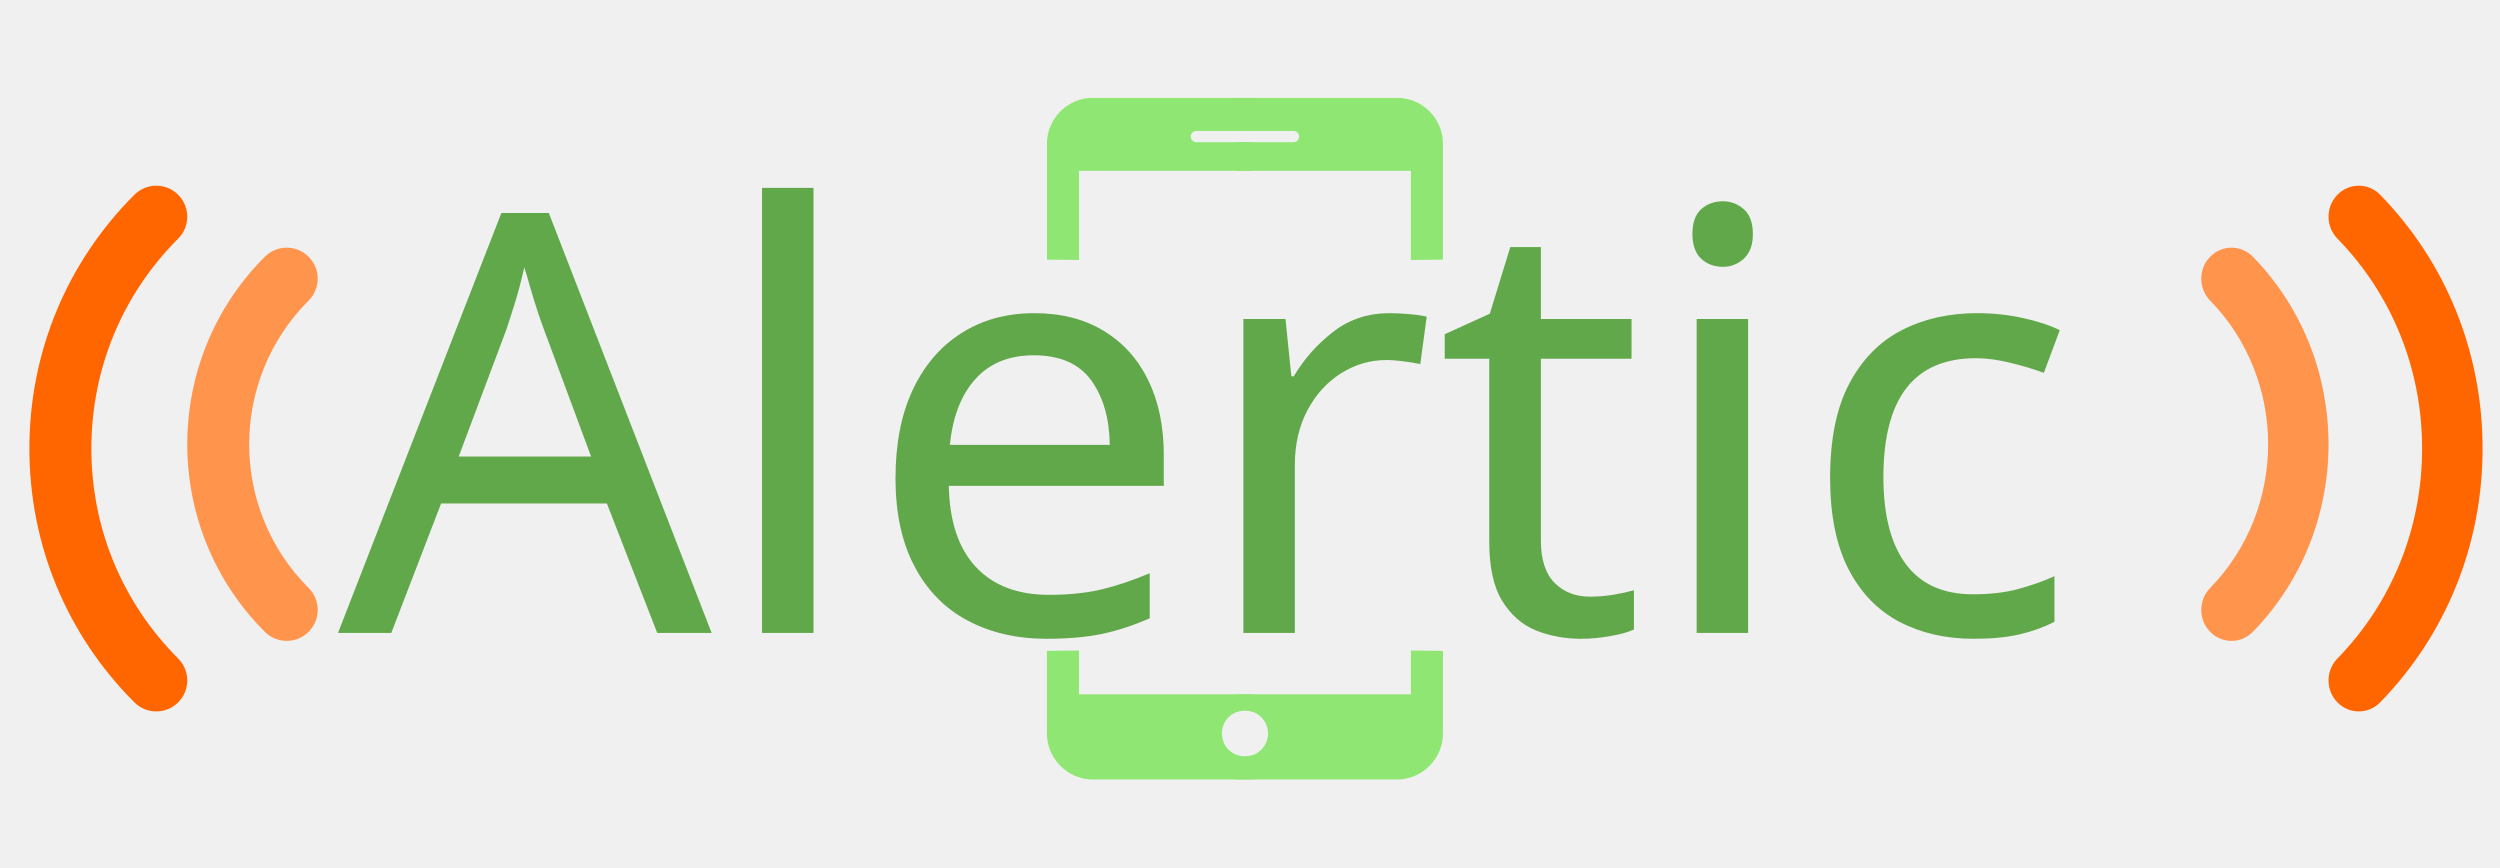
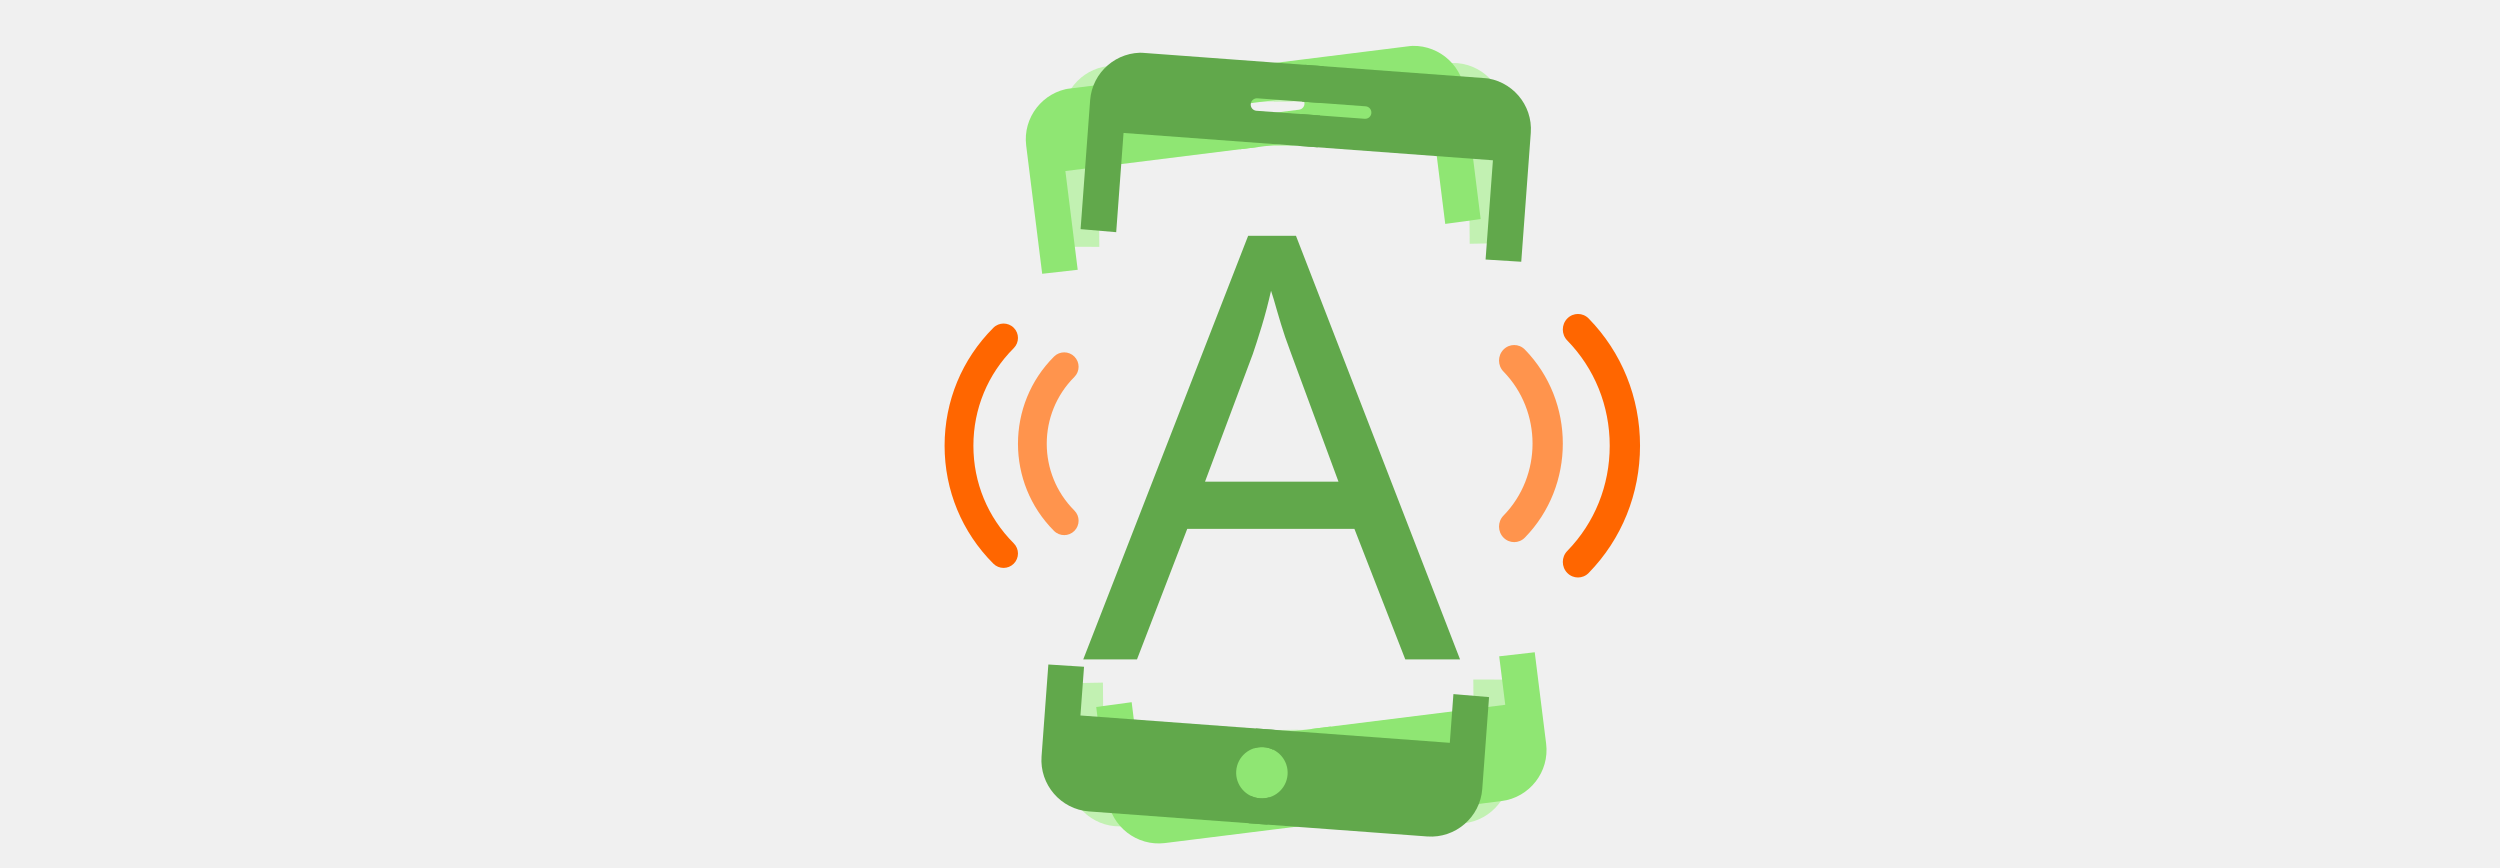
<svg xmlns="http://www.w3.org/2000/svg" fill="#ffffff" width="357.25px" height="124px" viewBox="0 0 357.25 124" version="1.1" id="svg14">
  <defs id="defs18">
    <clipPath clipPathUnits="userSpaceOnUse" id="clipPath1959">
      <rect style="opacity:1;fill:#ff6600;fill-opacity:0.46;stroke:none;stroke-width:0.42;stroke-miterlimit:4;stroke-dasharray:none;stroke-dashoffset:4.584;stroke-opacity:1" id="rect1961" width="10.984" height="32.954" x="-22.742" y="0.006" transform="scale(-1,1)" />
    </clipPath>
    <clipPath clipPathUnits="userSpaceOnUse" id="clipPath1959-0">
      <rect style="opacity:1;fill:#ff6600;fill-opacity:0.46;stroke:none;stroke-width:0.42;stroke-miterlimit:4;stroke-dasharray:none;stroke-dashoffset:4.584;stroke-opacity:1" id="rect1961-6" width="10.984" height="32.954" x="-22.742" y="0.006" transform="scale(-1,1)" />
    </clipPath>
+     <clipPath clipPathUnits="userSpaceOnUse" id="clipPath1959-3-7">
+       <rect style="opacity:1;fill:#ff6600;fill-opacity:0.46;stroke:none;stroke-width:0.42;stroke-miterlimit:4;stroke-dasharray:none;stroke-dashoffset:4.584;stroke-opacity:1" id="rect1961-7-3" width="10.984" height="32.954" x="-22.742" y="0.006" transform="scale(-1,1)" />
+     </clipPath>
+     <clipPath clipPathUnits="userSpaceOnUse" id="clipPath1959-0-1-06">
+       <rect style="opacity:1;fill:#ff6600;fill-opacity:0.46;stroke:none;stroke-width:0.42;stroke-miterlimit:4;stroke-dasharray:none;stroke-dashoffset:4.584;stroke-opacity:1" id="rect1961-6-6-2" width="10.984" height="32.954" x="-22.742" y="0.006" transform="scale(-1,1)" />
+     </clipPath>
+     <clipPath clipPathUnits="userSpaceOnUse" id="clipPath1959-3">
+       <rect style="opacity:1;fill:#ff6600;fill-opacity:0.46;stroke:none;stroke-width:0.42;stroke-miterlimit:4;stroke-dasharray:none;stroke-dashoffset:4.584;stroke-opacity:1" id="rect1961-7" width="10.984" height="32.954" x="-22.742" y="0.006" transform="scale(-1,1)" />
+     </clipPath>
+     <clipPath clipPathUnits="userSpaceOnUse" id="clipPath1959-0-1">
+       <rect style="opacity:1;fill:#ff6600;fill-opacity:0.46;stroke:none;stroke-width:0.42;stroke-miterlimit:4;stroke-dasharray:none;stroke-dashoffset:4.584;stroke-opacity:1" id="rect1961-6-6" width="10.984" height="32.954" x="-22.742" y="0.006" transform="scale(-1,1)" />
+     </clipPath>
+     <clipPath clipPathUnits="userSpaceOnUse" id="clipPath1959-3-0">
+       <rect style="opacity:1;fill:#ff6600;fill-opacity:0.46;stroke:none;stroke-width:0.42;stroke-miterlimit:4;stroke-dasharray:none;stroke-dashoffset:4.584;stroke-opacity:1" id="rect1961-7-2" width="10.984" height="32.954" x="-22.742" y="0.006" transform="scale(-1,1)" />
+     </clipPath>
+     <clipPath clipPathUnits="userSpaceOnUse" id="clipPath1959-0-1-0">
+       <rect style="opacity:1;fill:#ff6600;fill-opacity:0.46;stroke:none;stroke-width:0.42;stroke-miterlimit:4;stroke-dasharray:none;stroke-dashoffset:4.584;stroke-opacity:1" id="rect1961-6-6-9" width="10.984" height="32.954" x="-22.742" y="0.006" transform="scale(-1,1)" />
+     </clipPath>
  </defs>
-   <g id="g4204" transform="matrix(1.674942,0,0,1.674942,650.417,-959.4553)">
-     <g style="fill:#ff6600" transform="matrix(-1.973464,0,0,2.022705,140.4344,-147.1392)" id="g1706-8">
-       <path id="path1606-0-1" d="m 165.959,385.951 c -0.335,0 -0.669,-0.128 -0.924,-0.383 -2.856,-2.856 -4.428,-6.658 -4.428,-10.705 0,-4.049 1.572,-7.849 4.428,-10.704 0.511,-0.511 1.337,-0.511 1.848,0 0.511,0.511 0.511,1.337 0,1.848 -2.362,2.362 -3.662,5.506 -3.662,8.856 0,3.35 1.3,6.494 3.662,8.856 0.511,0.511 0.511,1.337 0,1.848 -0.256,0.256 -0.589,0.384 -0.924,0.384 z" style="fill:#ff6600;stroke-width:1.307" />
-       <path id="path1608-0-1" d="m 171.461,382.975 c -0.335,0 -0.669,-0.128 -0.924,-0.383 -4.361,-4.361 -4.361,-11.459 0,-15.819 0.511,-0.511 1.337,-0.511 1.848,0 0.511,0.511 0.511,1.337 0,1.848 -3.343,3.343 -3.343,8.781 0,12.123 0.511,0.511 0.511,1.337 0,1.848 -0.255,0.256 -0.589,0.383 -0.924,0.383 z" style="fill:#ff944d;fill-opacity:1;stroke-width:1.307" />
+   <g id="g4142" transform="matrix(1.868899,0,0,1.868899,724.0786,-1246.755)">
+     <g style="fill:#c2f1b2;fill-opacity:1" transform="matrix(0.7016925,-0.00582504,0.00582504,0.7016925,-44.03863,491.9679)" id="g2071-3-4">
+       <g id="g1155-4-2-8-1" transform="matrix(-2.530481,0,0,2.53047,-320.9045,253.6876)" style="fill:#c2f1b2;fill-opacity:1" clip-path="url(#clipPath1959-3-7)">
+         <g id="g1099-60-5-86-6" style="fill:#c2f1b2;fill-opacity:1">
+           <path id="path1097-8-4-2-9" d="m 20.138,26.557 v 2.104 H 4.189 V 3.508 h 15.949 v 4.285 l 1.539,-0.018 V 2.211 C 21.678,0.994 20.683,0 19.465,0 H 4.863 C 3.646,0 2.65,0.994 2.65,2.211 v 28.331 c 0,1.216 0.996,2.212 2.213,2.212 h 14.602 c 1.218,0 2.213,-0.996 2.213,-2.212 V 26.573 Z M 9.829,1.595 H 14.5 c 0.148,0 0.268,0.12 0.268,0.271 0,0.148 -0.119,0.267 -0.268,0.267 H 9.829 C 9.681,2.133 9.561,2.015 9.561,1.866 9.561,1.715 9.68,1.595 9.829,1.595 Z m 2.336,30.053 c -0.611,0 -1.105,-0.496 -1.105,-1.105 0,-0.611 0.494,-1.104 1.105,-1.104 0.611,0 1.107,0.492 1.107,1.104 0,0.609 -0.497,1.105 -1.107,1.105 z" style="fill:#c2f1b2;fill-opacity:1" />
+         </g>
+         <g id="g1101-66-3-5-4" style="fill:#c2f1b2;fill-opacity:1" />
+         <g id="g1103-2-2-5-2" style="fill:#c2f1b2;fill-opacity:1" />
+         <g id="g1105-6-3-0-6" style="fill:#c2f1b2;fill-opacity:1" />
+         <g id="g1107-8-0-5-71" style="fill:#c2f1b2;fill-opacity:1" />
+         <g id="g1109-55-9-2-2" style="fill:#c2f1b2;fill-opacity:1" />
+         <g id="g1111-6-6-9-5" style="fill:#c2f1b2;fill-opacity:1" />
+         <g id="g1113-0-2-1-5" style="fill:#c2f1b2;fill-opacity:1" />
+         <g id="g1115-5-2-61-5" style="fill:#c2f1b2;fill-opacity:1" />
+         <g id="g1117-4-3-9-3" style="fill:#c2f1b2;fill-opacity:1" />
+         <g id="g1119-3-0-4-6" style="fill:#c2f1b2;fill-opacity:1" />
+         <g id="g1121-7-7-20-3" style="fill:#c2f1b2;fill-opacity:1" />
+         <g id="g1123-4-9-89-16" style="fill:#c2f1b2;fill-opacity:1" />
+         <g id="g1125-59-0-5-5" style="fill:#c2f1b2;fill-opacity:1" />
+         <g id="g1127-1-9-7-1" style="fill:#c2f1b2;fill-opacity:1" />
+         <g id="g1129-57-7-4-2" style="fill:#c2f1b2;fill-opacity:1" />
+       </g>
+       <g id="g1155-4-2-3-5-2" transform="matrix(2.530473,0,0,2.53047,-382.4634,253.6876)" style="fill:#c2f1b2;fill-opacity:1" clip-path="url(#clipPath1959-0-1-06)">
+         <g id="g1099-60-5-8-1-3" style="fill:#c2f1b2;fill-opacity:1">
+           <path id="path1097-8-4-8-2-9" d="m 20.138,26.557 v 2.104 H 4.189 V 3.508 h 15.949 v 4.285 l 1.539,-0.018 V 2.211 C 21.678,0.994 20.683,0 19.465,0 H 4.863 C 3.646,0 2.65,0.994 2.65,2.211 v 28.331 c 0,1.216 0.996,2.212 2.213,2.212 h 14.602 c 1.218,0 2.213,-0.996 2.213,-2.212 V 26.573 Z M 9.829,1.595 H 14.5 c 0.148,0 0.268,0.12 0.268,0.271 0,0.148 -0.119,0.267 -0.268,0.267 H 9.829 C 9.681,2.133 9.561,2.015 9.561,1.866 9.561,1.715 9.68,1.595 9.829,1.595 Z m 2.336,30.053 c -0.611,0 -1.105,-0.496 -1.105,-1.105 0,-0.611 0.494,-1.104 1.105,-1.104 0.611,0 1.107,0.492 1.107,1.104 0,0.609 -0.497,1.105 -1.107,1.105 z" style="fill:#c2f1b2;fill-opacity:1" />
+         </g>
+         <g id="g1101-66-3-7-6-8" style="fill:#c2f1b2;fill-opacity:1" />
+         <g id="g1103-2-2-1-3-4" style="fill:#c2f1b2;fill-opacity:1" />
+         <g id="g1105-6-3-5-6-5" style="fill:#c2f1b2;fill-opacity:1" />
+         <g id="g1107-8-0-4-6-3" style="fill:#c2f1b2;fill-opacity:1" />
+         <g id="g1109-55-9-3-7-7" style="fill:#c2f1b2;fill-opacity:1" />
+         <g id="g1111-6-6-1-7-3" style="fill:#c2f1b2;fill-opacity:1" />
+         <g id="g1113-0-2-0-1-4" style="fill:#c2f1b2;fill-opacity:1" />
+         <g id="g1115-5-2-6-1-7" style="fill:#c2f1b2;fill-opacity:1" />
+         <g id="g1117-4-3-4-7-70" style="fill:#c2f1b2;fill-opacity:1" />
+         <g id="g1119-3-0-1-7-7" style="fill:#c2f1b2;fill-opacity:1" />
+         <g id="g1121-7-7-2-1-8" style="fill:#c2f1b2;fill-opacity:1" />
+         <g id="g1123-4-9-8-5-8" style="fill:#c2f1b2;fill-opacity:1" />
+         <g id="g1125-59-0-6-1-8" style="fill:#c2f1b2;fill-opacity:1" />
+         <g id="g1127-1-9-6-9-2" style="fill:#c2f1b2;fill-opacity:1" />
+         <g id="g1129-57-7-3-9-4" style="fill:#c2f1b2;fill-opacity:1" />
+       </g>
    </g>
-     <g style="fill:#ff6600" transform="matrix(2.022705,0,0,2.022705,-710.6757,-147.1392)" id="g1706">
-       <path id="path1606-0" d="m 165.959,385.951 c -0.335,0 -0.669,-0.128 -0.924,-0.383 -2.856,-2.856 -4.428,-6.658 -4.428,-10.705 0,-4.049 1.572,-7.849 4.428,-10.704 0.511,-0.511 1.337,-0.511 1.848,0 0.511,0.511 0.511,1.337 0,1.848 -2.362,2.362 -3.662,5.506 -3.662,8.856 0,3.35 1.3,6.494 3.662,8.856 0.511,0.511 0.511,1.337 0,1.848 -0.256,0.256 -0.589,0.384 -0.924,0.384 z" style="fill:#ff6600;stroke-width:1.307" />
-       <path id="path1608-0" d="m 171.461,382.975 c -0.335,0 -0.669,-0.128 -0.924,-0.383 -4.361,-4.361 -4.361,-11.459 0,-15.819 0.511,-0.511 1.337,-0.511 1.848,0 0.511,0.511 0.511,1.337 0,1.848 -3.343,3.343 -3.343,8.781 0,12.123 0.511,0.511 0.511,1.337 0,1.848 -0.255,0.256 -0.589,0.383 -0.924,0.383 z" style="fill:#ff944d;fill-opacity:1;stroke-width:1.307" />
+     <g style="fill:#ff6600" transform="matrix(-0.8865401,0,0,0.9086607,-119.6513,360.5645)" id="g1706-8-3">
+       <path id="path1606-0-1-9" d="m 165.959,385.951 c -0.335,0 -0.669,-0.128 -0.924,-0.383 -2.856,-2.856 -4.428,-6.658 -4.428,-10.705 0,-4.049 1.572,-7.849 4.428,-10.704 0.511,-0.511 1.337,-0.511 1.848,0 0.511,0.511 0.511,1.337 0,1.848 -2.362,2.362 -3.662,5.506 -3.662,8.856 0,3.35 1.3,6.494 3.662,8.856 0.511,0.511 0.511,1.337 0,1.848 -0.256,0.256 -0.589,0.384 -0.924,0.384 z" style="fill:#ff6600;stroke-width:1.307" />
+       <path id="path1608-0-1-77" d="m 171.461,382.975 c -0.335,0 -0.669,-0.128 -0.924,-0.383 -4.361,-4.361 -4.361,-11.459 0,-15.819 0.511,-0.511 1.337,-0.511 1.848,0 0.511,0.511 0.511,1.337 0,1.848 -3.343,3.343 -3.343,8.781 0,12.123 0.511,0.511 0.511,1.337 0,1.848 -0.255,0.256 -0.589,0.383 -0.924,0.383 z" style="fill:#ff944d;fill-opacity:1;stroke-width:1.307" />
    </g>
-     <text id="text817-9" y="626.828" x="-359.483" style="font-style:normal;font-variant:normal;font-weight:normal;font-stretch:normal;font-size:49.961px;line-height:1.25;font-family:'r.madrid uefa ucl 2018 2019';-inkscape-font-specification:'r.madrid uefa ucl 2018 2019, ';letter-spacing:0px;word-spacing:0px;fill:#61a84b;fill-opacity:1;stroke:none;stroke-width:0.585" xml:space="preserve">
-       <tspan style="font-style:normal;font-variant:normal;font-weight:normal;font-stretch:normal;font-family:'Samsung Sharp Sans';-inkscape-font-specification:'Samsung Sharp Sans';fill:#61a84b;fill-opacity:1;stroke-width:0.585" y="626.828" x="-359.483" id="tspan815-1">Alertic</tspan>
+     <g style="fill:#ff6600" transform="matrix(0.8425862,0,0,0.8425862,-450.5359,385.3334)" id="g1706-1">
+       <path id="path1606-0-0" d="m 165.959,385.951 c -0.335,0 -0.669,-0.128 -0.924,-0.383 -2.856,-2.856 -4.428,-6.658 -4.428,-10.705 0,-4.049 1.572,-7.849 4.428,-10.704 0.511,-0.511 1.337,-0.511 1.848,0 0.511,0.511 0.511,1.337 0,1.848 -2.362,2.362 -3.662,5.506 -3.662,8.856 0,3.35 1.3,6.494 3.662,8.856 0.511,0.511 0.511,1.337 0,1.848 -0.256,0.256 -0.589,0.384 -0.924,0.384 z" style="fill:#ff6600;stroke-width:1.307" />
+       <path id="path1608-0-2" d="m 171.461,382.975 c -0.335,0 -0.669,-0.128 -0.924,-0.383 -4.361,-4.361 -4.361,-11.459 0,-15.819 0.511,-0.511 1.337,-0.511 1.848,0 0.511,0.511 0.511,1.337 0,1.848 -3.343,3.343 -3.343,8.781 0,12.123 0.511,0.511 0.511,1.337 0,1.848 -0.255,0.256 -0.589,0.383 -0.924,0.383 z" style="fill:#ff944d;fill-opacity:1;stroke-width:1.307" />
+     </g>
+     <g style="fill:#8fe673;fill-opacity:1" transform="matrix(0.696316,-0.08689194,0.08689194,0.696316,-69.85493,465.0448)" id="g2071-3">
+       <g id="g1155-4-2-8" transform="matrix(-2.530481,0,0,2.53047,-320.9045,253.6876)" style="fill:#8fe673;fill-opacity:1" clip-path="url(#clipPath1959-3)">
+         <g id="g1099-60-5-86" style="fill:#8fe673;fill-opacity:1">
+           <path id="path1097-8-4-2" d="m 20.138,26.557 v 2.104 H 4.189 V 3.508 h 15.949 v 4.285 l 1.539,-0.018 V 2.211 C 21.678,0.994 20.683,0 19.465,0 H 4.863 C 3.646,0 2.65,0.994 2.65,2.211 v 28.331 c 0,1.216 0.996,2.212 2.213,2.212 h 14.602 c 1.218,0 2.213,-0.996 2.213,-2.212 V 26.573 Z M 9.829,1.595 H 14.5 c 0.148,0 0.268,0.12 0.268,0.271 0,0.148 -0.119,0.267 -0.268,0.267 H 9.829 C 9.681,2.133 9.561,2.015 9.561,1.866 9.561,1.715 9.68,1.595 9.829,1.595 Z m 2.336,30.053 c -0.611,0 -1.105,-0.496 -1.105,-1.105 0,-0.611 0.494,-1.104 1.105,-1.104 0.611,0 1.107,0.492 1.107,1.104 0,0.609 -0.497,1.105 -1.107,1.105 z" style="fill:#8fe673;fill-opacity:1" />
+         </g>
+         <g id="g1101-66-3-5" style="fill:#8fe673;fill-opacity:1" />
+         <g id="g1103-2-2-5" style="fill:#8fe673;fill-opacity:1" />
+         <g id="g1105-6-3-0" style="fill:#8fe673;fill-opacity:1" />
+         <g id="g1107-8-0-5" style="fill:#8fe673;fill-opacity:1" />
+         <g id="g1109-55-9-2" style="fill:#8fe673;fill-opacity:1" />
+         <g id="g1111-6-6-9" style="fill:#8fe673;fill-opacity:1" />
+         <g id="g1113-0-2-1" style="fill:#8fe673;fill-opacity:1" />
+         <g id="g1115-5-2-61" style="fill:#8fe673;fill-opacity:1" />
+         <g id="g1117-4-3-9" style="fill:#8fe673;fill-opacity:1" />
+         <g id="g1119-3-0-4" style="fill:#8fe673;fill-opacity:1" />
+         <g id="g1121-7-7-20" style="fill:#8fe673;fill-opacity:1" />
+         <g id="g1123-4-9-89" style="fill:#8fe673;fill-opacity:1" />
+         <g id="g1125-59-0-5" style="fill:#8fe673;fill-opacity:1" />
+         <g id="g1127-1-9-7" style="fill:#8fe673;fill-opacity:1" />
+         <g id="g1129-57-7-4" style="fill:#8fe673;fill-opacity:1" />
+       </g>
+       <g id="g1155-4-2-3-5" transform="matrix(2.530473,0,0,2.53047,-382.4634,253.6876)" style="fill:#8fe673;fill-opacity:1" clip-path="url(#clipPath1959-0-1)">
+         <g id="g1099-60-5-8-1" style="fill:#8fe673;fill-opacity:1">
+           <path id="path1097-8-4-8-2" d="m 20.138,26.557 v 2.104 H 4.189 V 3.508 h 15.949 v 4.285 l 1.539,-0.018 V 2.211 C 21.678,0.994 20.683,0 19.465,0 H 4.863 C 3.646,0 2.65,0.994 2.65,2.211 v 28.331 c 0,1.216 0.996,2.212 2.213,2.212 h 14.602 c 1.218,0 2.213,-0.996 2.213,-2.212 V 26.573 Z M 9.829,1.595 H 14.5 c 0.148,0 0.268,0.12 0.268,0.271 0,0.148 -0.119,0.267 -0.268,0.267 H 9.829 C 9.681,2.133 9.561,2.015 9.561,1.866 9.561,1.715 9.68,1.595 9.829,1.595 Z m 2.336,30.053 c -0.611,0 -1.105,-0.496 -1.105,-1.105 0,-0.611 0.494,-1.104 1.105,-1.104 0.611,0 1.107,0.492 1.107,1.104 0,0.609 -0.497,1.105 -1.107,1.105 z" style="fill:#8fe673;fill-opacity:1" />
+         </g>
+         <g id="g1101-66-3-7-6" style="fill:#8fe673;fill-opacity:1" />
+         <g id="g1103-2-2-1-3" style="fill:#8fe673;fill-opacity:1" />
+         <g id="g1105-6-3-5-6" style="fill:#8fe673;fill-opacity:1" />
+         <g id="g1107-8-0-4-6" style="fill:#8fe673;fill-opacity:1" />
+         <g id="g1109-55-9-3-7" style="fill:#8fe673;fill-opacity:1" />
+         <g id="g1111-6-6-1-7" style="fill:#8fe673;fill-opacity:1" />
+         <g id="g1113-0-2-0-1" style="fill:#8fe673;fill-opacity:1" />
+         <g id="g1115-5-2-6-1" style="fill:#8fe673;fill-opacity:1" />
+         <g id="g1117-4-3-4-7" style="fill:#8fe673;fill-opacity:1" />
+         <g id="g1119-3-0-1-7" style="fill:#8fe673;fill-opacity:1" />
+         <g id="g1121-7-7-2-1" style="fill:#8fe673;fill-opacity:1" />
+         <g id="g1123-4-9-8-5" style="fill:#8fe673;fill-opacity:1" />
+         <g id="g1125-59-0-6-1" style="fill:#8fe673;fill-opacity:1" />
+         <g id="g1127-1-9-6-9" style="fill:#8fe673;fill-opacity:1" />
+         <g id="g1129-57-7-3-9" style="fill:#8fe673;fill-opacity:1" />
+       </g>
+     </g>
+     <text id="text817-9-5" y="717.526" x="-304.608" style="font-style:normal;font-variant:normal;font-weight:normal;font-stretch:normal;font-size:45.168px;line-height:1.25;font-family:'r.madrid uefa ucl 2018 2019';-inkscape-font-specification:'r.madrid uefa ucl 2018 2019, ';letter-spacing:0px;word-spacing:0px;fill:#61a84b;fill-opacity:1;stroke:none;stroke-width:0.529" xml:space="preserve">
+       <tspan style="font-style:normal;font-variant:normal;font-weight:normal;font-stretch:normal;font-family:'Samsung Sharp Sans';-inkscape-font-specification:'Samsung Sharp Sans';fill:#61a84b;fill-opacity:1;stroke-width:0.529" y="717.526" x="-304.608" id="tspan815-1-70">A</tspan>
    </text>
-     <g style="fill:#8fe673;fill-opacity:1" transform="matrix(0.7017167,0,0,0.7017167,-35.32578,403.1551)" id="g2071">
-       <g id="g1155-4-2" transform="matrix(-2.530481,0,0,2.53047,-320.9045,253.6876)" style="fill:#8fe673;fill-opacity:1" clip-path="url(#clipPath1959)">
-         <g id="g1099-60-5" style="fill:#8fe673;fill-opacity:1">
-           <path id="path1097-8-4" d="m 20.138,26.557 v 2.104 H 4.189 V 3.508 h 15.949 v 4.285 l 1.539,-0.018 V 2.211 C 21.678,0.994 20.683,0 19.465,0 H 4.863 C 3.646,0 2.65,0.994 2.65,2.211 v 28.331 c 0,1.216 0.996,2.212 2.213,2.212 h 14.602 c 1.218,0 2.213,-0.996 2.213,-2.212 V 26.573 Z M 9.829,1.595 H 14.5 c 0.148,0 0.268,0.12 0.268,0.271 0,0.148 -0.119,0.267 -0.268,0.267 H 9.829 C 9.681,2.133 9.561,2.015 9.561,1.866 9.561,1.715 9.68,1.595 9.829,1.595 Z m 2.336,30.053 c -0.611,0 -1.105,-0.496 -1.105,-1.105 0,-0.611 0.494,-1.104 1.105,-1.104 0.611,0 1.107,0.492 1.107,1.104 0,0.609 -0.497,1.105 -1.107,1.105 z" style="fill:#8fe673;fill-opacity:1" />
+     <g style="fill:#61a84b;fill-opacity:1" transform="matrix(0.699803,0.05178867,-0.05178867,0.699803,-27.6981,512.7875)" id="g2071-3-8">
+       <g id="g1155-4-2-8-7" transform="matrix(-2.530481,0,0,2.53047,-320.9045,253.6876)" style="fill:#61a84b;fill-opacity:1" clip-path="url(#clipPath1959-3-0)">
+         <g id="g1099-60-5-86-2" style="fill:#61a84b;fill-opacity:1">
+           <path id="path1097-8-4-2-6" d="m 20.138,26.557 v 2.104 H 4.189 V 3.508 h 15.949 v 4.285 l 1.539,-0.018 V 2.211 C 21.678,0.994 20.683,0 19.465,0 H 4.863 C 3.646,0 2.65,0.994 2.65,2.211 v 28.331 c 0,1.216 0.996,2.212 2.213,2.212 h 14.602 c 1.218,0 2.213,-0.996 2.213,-2.212 V 26.573 Z M 9.829,1.595 H 14.5 c 0.148,0 0.268,0.12 0.268,0.271 0,0.148 -0.119,0.267 -0.268,0.267 H 9.829 C 9.681,2.133 9.561,2.015 9.561,1.866 9.561,1.715 9.68,1.595 9.829,1.595 Z m 2.336,30.053 c -0.611,0 -1.105,-0.496 -1.105,-1.105 0,-0.611 0.494,-1.104 1.105,-1.104 0.611,0 1.107,0.492 1.107,1.104 0,0.609 -0.497,1.105 -1.107,1.105 z" style="fill:#61a84b;fill-opacity:1" />
        </g>
-         <g id="g1101-66-3" style="fill:#8fe673;fill-opacity:1" />
-         <g id="g1103-2-2" style="fill:#8fe673;fill-opacity:1" />
-         <g id="g1105-6-3" style="fill:#8fe673;fill-opacity:1" />
-         <g id="g1107-8-0" style="fill:#8fe673;fill-opacity:1" />
-         <g id="g1109-55-9" style="fill:#8fe673;fill-opacity:1" />
-         <g id="g1111-6-6" style="fill:#8fe673;fill-opacity:1" />
-         <g id="g1113-0-2" style="fill:#8fe673;fill-opacity:1" />
-         <g id="g1115-5-2" style="fill:#8fe673;fill-opacity:1" />
-         <g id="g1117-4-3" style="fill:#8fe673;fill-opacity:1" />
-         <g id="g1119-3-0" style="fill:#8fe673;fill-opacity:1" />
-         <g id="g1121-7-7" style="fill:#8fe673;fill-opacity:1" />
-         <g id="g1123-4-9" style="fill:#8fe673;fill-opacity:1" />
-         <g id="g1125-59-0" style="fill:#8fe673;fill-opacity:1" />
-         <g id="g1127-1-9" style="fill:#8fe673;fill-opacity:1" />
-         <g id="g1129-57-7" style="fill:#8fe673;fill-opacity:1" />
+         <g id="g1101-66-3-5-5" style="fill:#61a84b;fill-opacity:1" />
+         <g id="g1103-2-2-5-4" style="fill:#61a84b;fill-opacity:1" />
+         <g id="g1105-6-3-0-7" style="fill:#61a84b;fill-opacity:1" />
+         <g id="g1107-8-0-5-7" style="fill:#61a84b;fill-opacity:1" />
+         <g id="g1109-55-9-2-7" style="fill:#61a84b;fill-opacity:1" />
+         <g id="g1111-6-6-9-8" style="fill:#61a84b;fill-opacity:1" />
+         <g id="g1113-0-2-1-4" style="fill:#61a84b;fill-opacity:1" />
+         <g id="g1115-5-2-61-9" style="fill:#61a84b;fill-opacity:1" />
+         <g id="g1117-4-3-9-8" style="fill:#61a84b;fill-opacity:1" />
+         <g id="g1119-3-0-4-3" style="fill:#61a84b;fill-opacity:1" />
+         <g id="g1121-7-7-20-6" style="fill:#61a84b;fill-opacity:1" />
+         <g id="g1123-4-9-89-1" style="fill:#61a84b;fill-opacity:1" />
+         <g id="g1125-59-0-5-2" style="fill:#61a84b;fill-opacity:1" />
+         <g id="g1127-1-9-7-7" style="fill:#61a84b;fill-opacity:1" />
+         <g id="g1129-57-7-4-0" style="fill:#61a84b;fill-opacity:1" />
      </g>
-       <g id="g1155-4-2-3" transform="matrix(2.530473,0,0,2.53047,-382.4634,253.6876)" style="fill:#8fe673;fill-opacity:1" clip-path="url(#clipPath1959-0)">
-         <g id="g1099-60-5-8" style="fill:#8fe673;fill-opacity:1">
-           <path id="path1097-8-4-8" d="m 20.138,26.557 v 2.104 H 4.189 V 3.508 h 15.949 v 4.285 l 1.539,-0.018 V 2.211 C 21.678,0.994 20.683,0 19.465,0 H 4.863 C 3.646,0 2.65,0.994 2.65,2.211 v 28.331 c 0,1.216 0.996,2.212 2.213,2.212 h 14.602 c 1.218,0 2.213,-0.996 2.213,-2.212 V 26.573 Z M 9.829,1.595 H 14.5 c 0.148,0 0.268,0.12 0.268,0.271 0,0.148 -0.119,0.267 -0.268,0.267 H 9.829 C 9.681,2.133 9.561,2.015 9.561,1.866 9.561,1.715 9.68,1.595 9.829,1.595 Z m 2.336,30.053 c -0.611,0 -1.105,-0.496 -1.105,-1.105 0,-0.611 0.494,-1.104 1.105,-1.104 0.611,0 1.107,0.492 1.107,1.104 0,0.609 -0.497,1.105 -1.107,1.105 z" style="fill:#8fe673;fill-opacity:1" />
+       <g id="g1155-4-2-3-5-6" transform="matrix(2.530473,0,0,2.53047,-382.4634,253.6876)" style="fill:#61a84b;fill-opacity:1" clip-path="url(#clipPath1959-0-1-0)">
+         <g id="g1099-60-5-8-1-1" style="fill:#61a84b;fill-opacity:1">
+           <path id="path1097-8-4-8-2-8" d="m 20.138,26.557 v 2.104 H 4.189 V 3.508 h 15.949 v 4.285 l 1.539,-0.018 V 2.211 C 21.678,0.994 20.683,0 19.465,0 H 4.863 C 3.646,0 2.65,0.994 2.65,2.211 v 28.331 c 0,1.216 0.996,2.212 2.213,2.212 h 14.602 c 1.218,0 2.213,-0.996 2.213,-2.212 V 26.573 Z M 9.829,1.595 H 14.5 c 0.148,0 0.268,0.12 0.268,0.271 0,0.148 -0.119,0.267 -0.268,0.267 H 9.829 C 9.681,2.133 9.561,2.015 9.561,1.866 9.561,1.715 9.68,1.595 9.829,1.595 Z m 2.336,30.053 c -0.611,0 -1.105,-0.496 -1.105,-1.105 0,-0.611 0.494,-1.104 1.105,-1.104 0.611,0 1.107,0.492 1.107,1.104 0,0.609 -0.497,1.105 -1.107,1.105 z" style="fill:#61a84b;fill-opacity:1" />
        </g>
-         <g id="g1101-66-3-7" style="fill:#8fe673;fill-opacity:1" />
-         <g id="g1103-2-2-1" style="fill:#8fe673;fill-opacity:1" />
-         <g id="g1105-6-3-5" style="fill:#8fe673;fill-opacity:1" />
-         <g id="g1107-8-0-4" style="fill:#8fe673;fill-opacity:1" />
-         <g id="g1109-55-9-3" style="fill:#8fe673;fill-opacity:1" />
-         <g id="g1111-6-6-1" style="fill:#8fe673;fill-opacity:1" />
-         <g id="g1113-0-2-0" style="fill:#8fe673;fill-opacity:1" />
-         <g id="g1115-5-2-6" style="fill:#8fe673;fill-opacity:1" />
-         <g id="g1117-4-3-4" style="fill:#8fe673;fill-opacity:1" />
-         <g id="g1119-3-0-1" style="fill:#8fe673;fill-opacity:1" />
-         <g id="g1121-7-7-2" style="fill:#8fe673;fill-opacity:1" />
-         <g id="g1123-4-9-8" style="fill:#8fe673;fill-opacity:1" />
-         <g id="g1125-59-0-6" style="fill:#8fe673;fill-opacity:1" />
-         <g id="g1127-1-9-6" style="fill:#8fe673;fill-opacity:1" />
-         <g id="g1129-57-7-3" style="fill:#8fe673;fill-opacity:1" />
+         <g id="g1101-66-3-7-6-9" style="fill:#61a84b;fill-opacity:1" />
+         <g id="g1103-2-2-1-3-9" style="fill:#61a84b;fill-opacity:1" />
+         <g id="g1105-6-3-5-6-1" style="fill:#61a84b;fill-opacity:1" />
+         <g id="g1107-8-0-4-6-7" style="fill:#61a84b;fill-opacity:1" />
+         <g id="g1109-55-9-3-7-1" style="fill:#61a84b;fill-opacity:1" />
+         <g id="g1111-6-6-1-7-7" style="fill:#61a84b;fill-opacity:1" />
+         <g id="g1113-0-2-0-1-2" style="fill:#61a84b;fill-opacity:1" />
+         <g id="g1115-5-2-6-1-6" style="fill:#61a84b;fill-opacity:1" />
+         <g id="g1117-4-3-4-7-7" style="fill:#61a84b;fill-opacity:1" />
+         <g id="g1119-3-0-1-7-3" style="fill:#61a84b;fill-opacity:1" />
+         <g id="g1121-7-7-2-1-5" style="fill:#61a84b;fill-opacity:1" />
+         <g id="g1123-4-9-8-5-0" style="fill:#61a84b;fill-opacity:1" />
+         <g id="g1125-59-0-6-1-4" style="fill:#61a84b;fill-opacity:1" />
+         <g id="g1127-1-9-6-9-8" style="fill:#61a84b;fill-opacity:1" />
+         <g id="g1129-57-7-3-9-5" style="fill:#61a84b;fill-opacity:1" />
      </g>
    </g>
  </g>
</svg>
